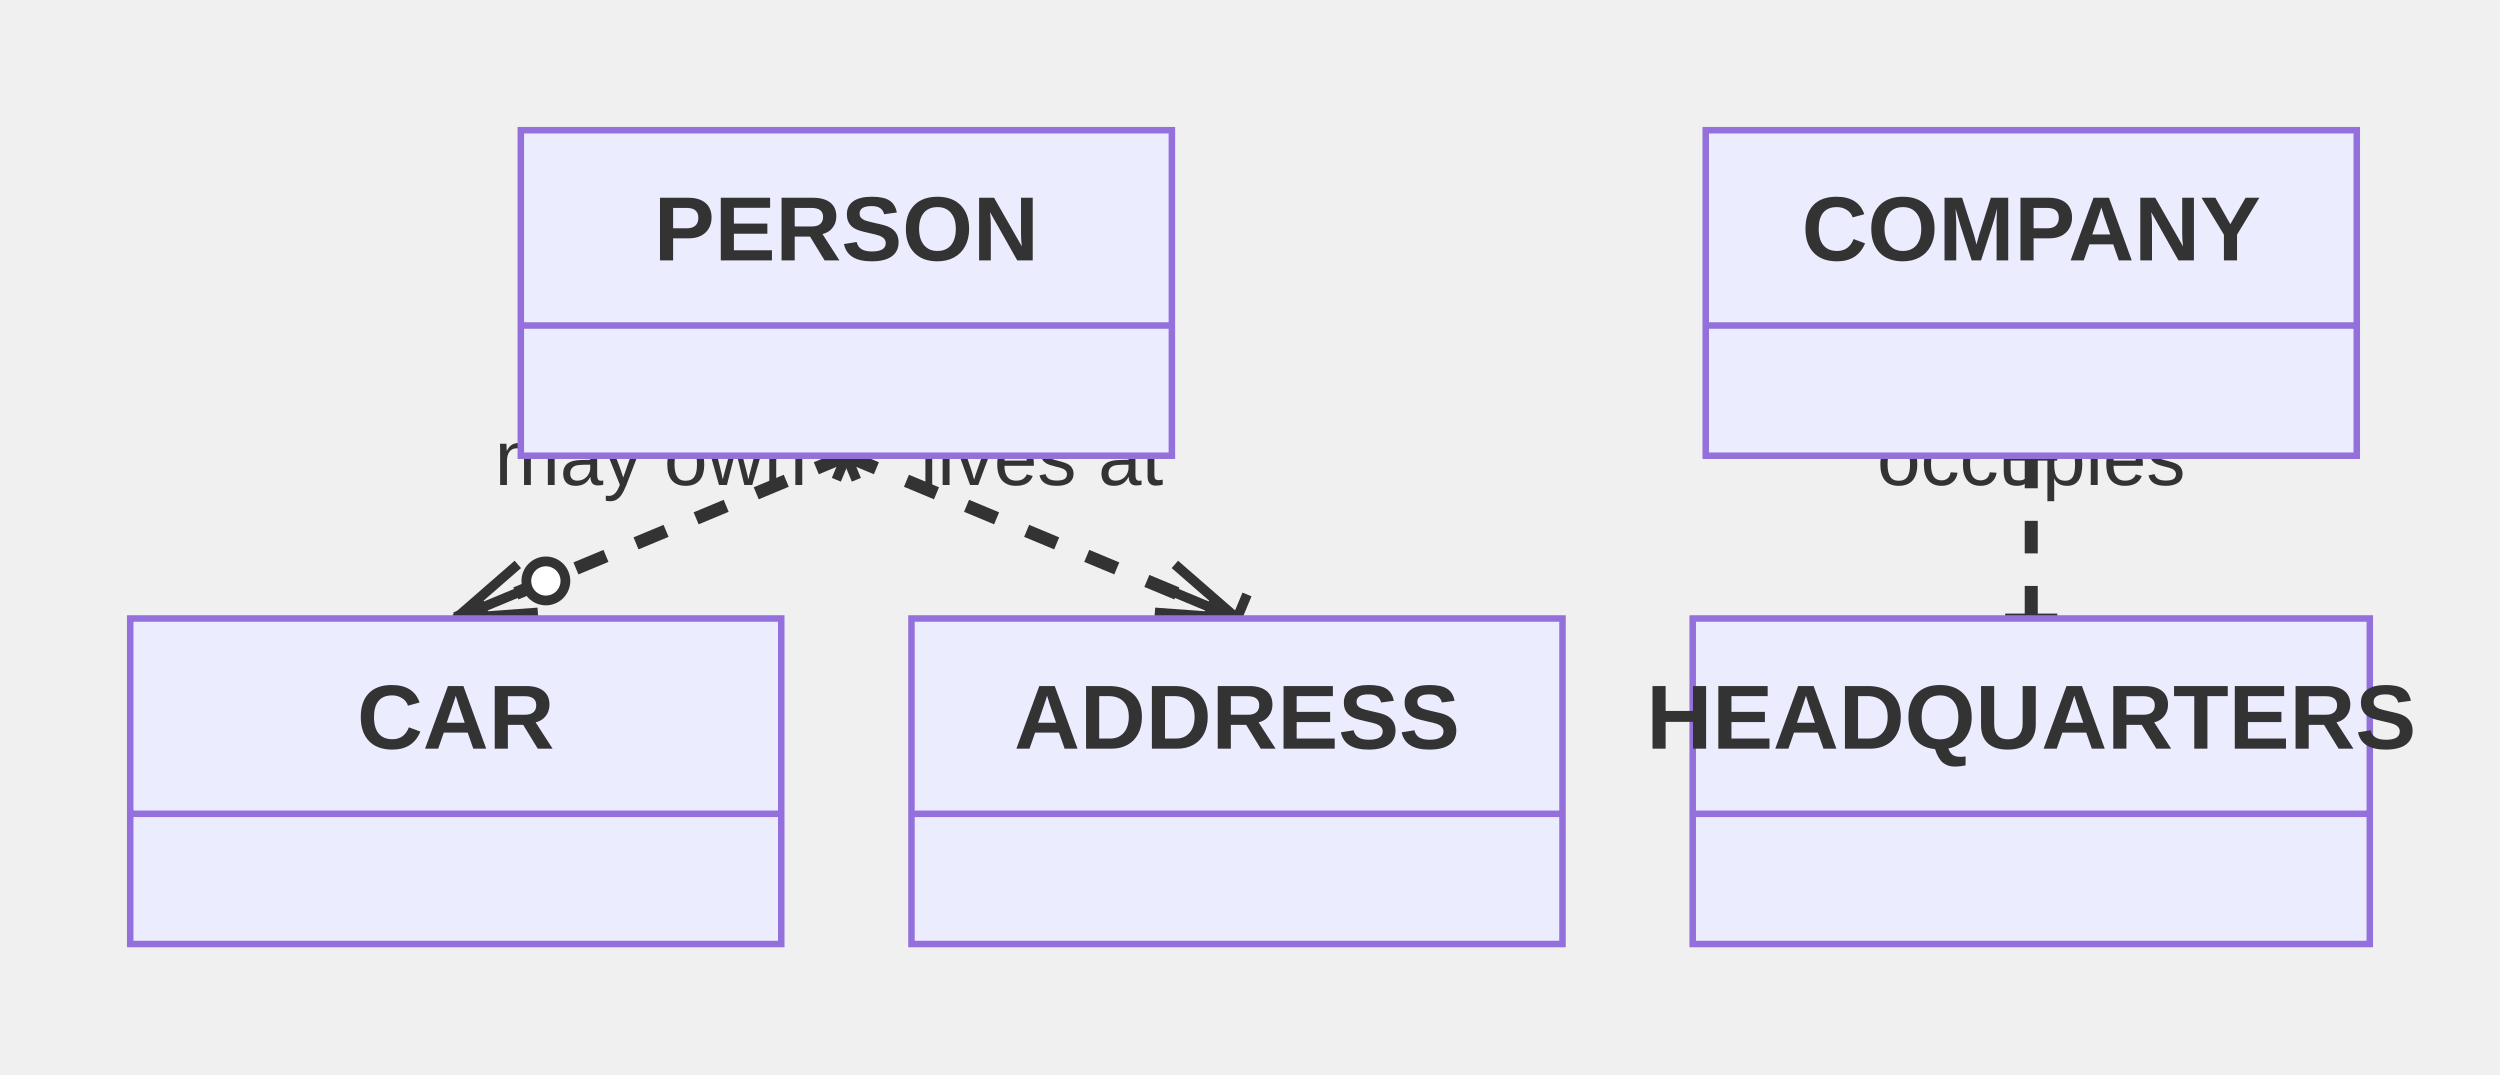
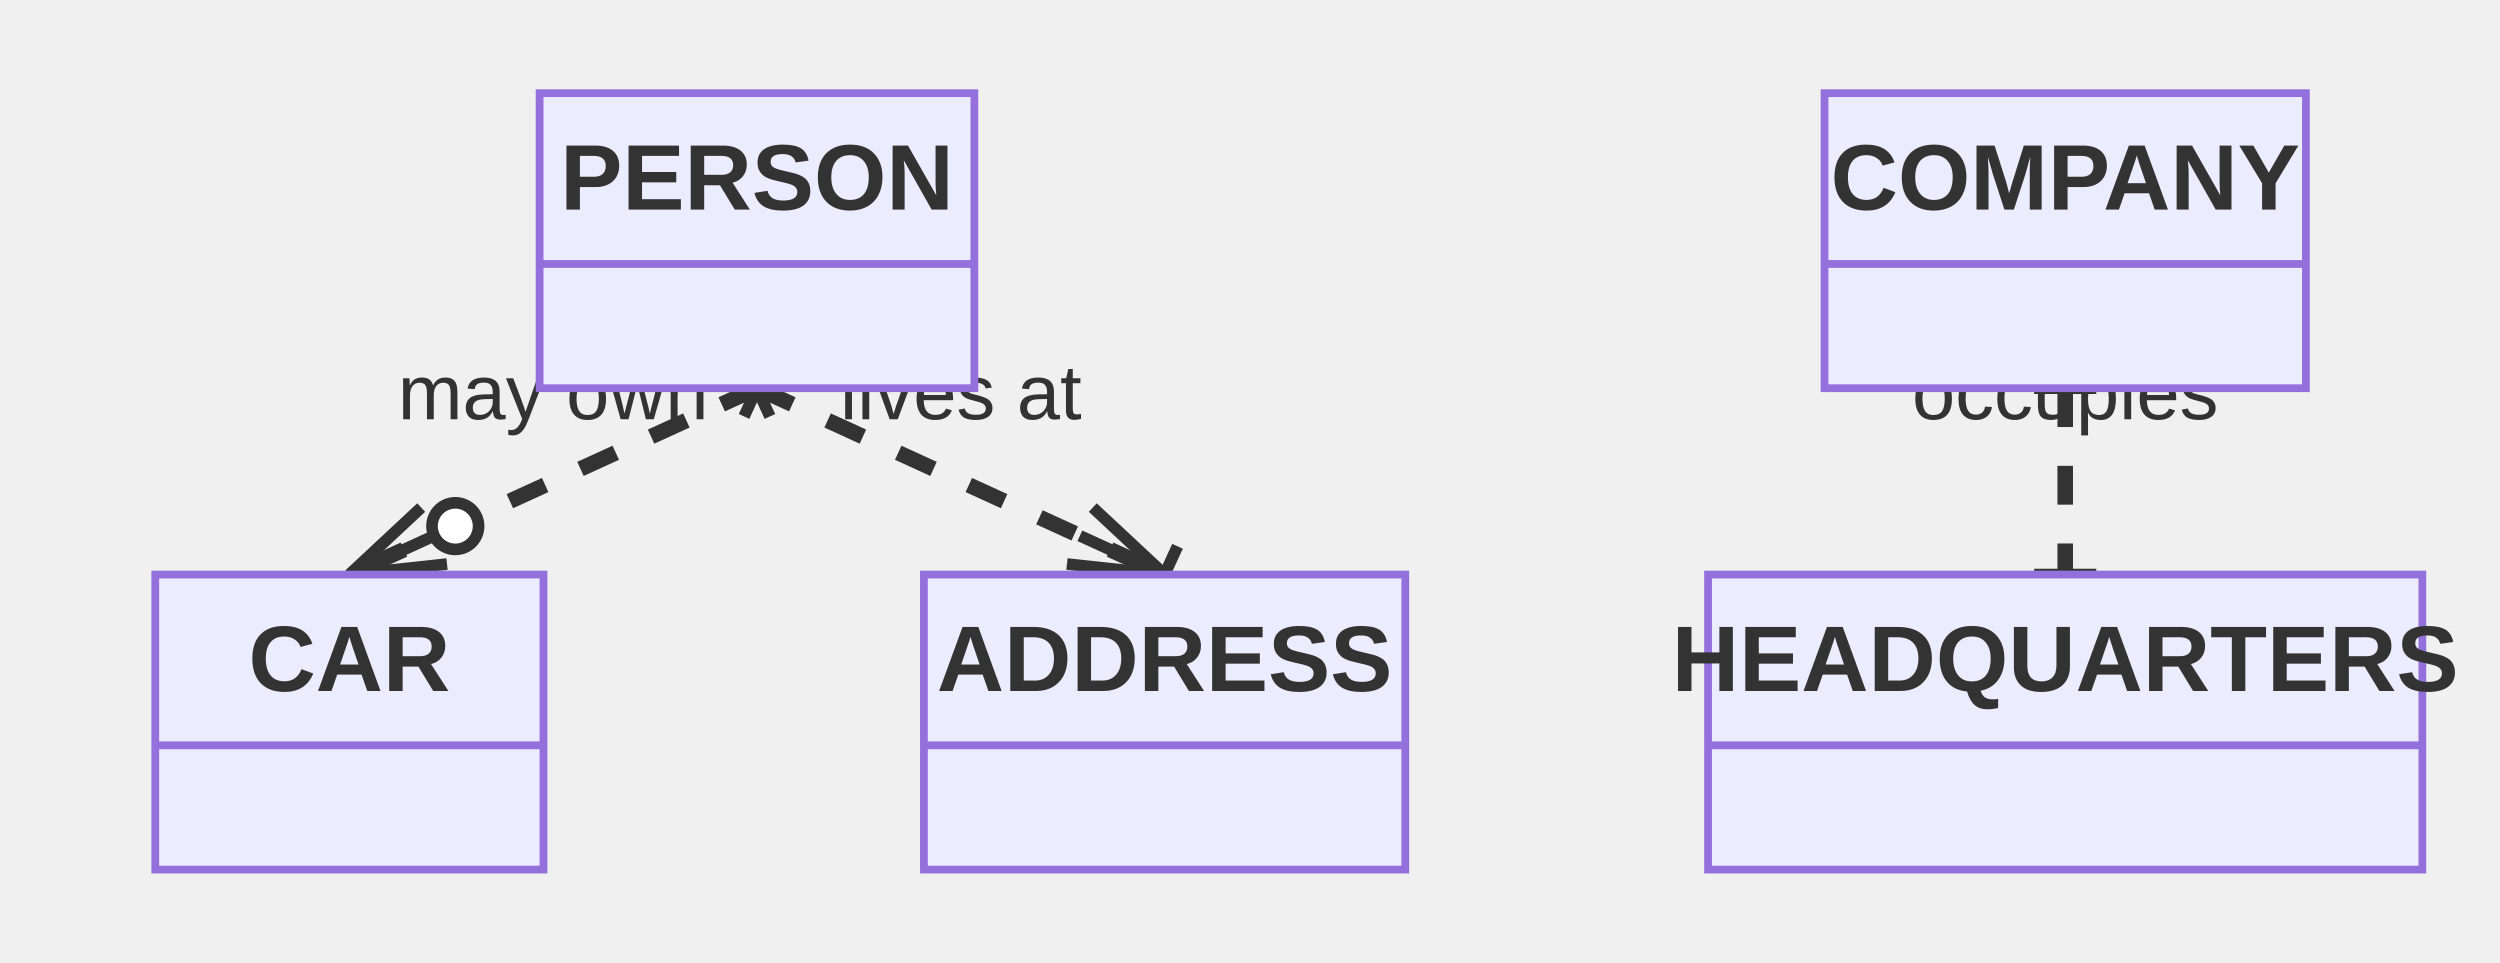
- <svg xmlns="http://www.w3.org/2000/svg" viewBox="-20 -20 384 165" width="384" height="165" style="background-color: white">
+ <svg xmlns="http://www.w3.org/2000/svg" viewBox="-10 -10 322 124" width="322" height="124" style="background-color: white">
  <defs>
    <marker id="er-exactly-one" viewBox="0 0 12 12" markerWidth="12" markerHeight="12" refX="9" refY="6" orient="auto" markerUnits="userSpaceOnUse">
      <line x1="9" y1="2" x2="9" y2="10" stroke="#333333" stroke-width="1.5" />
    </marker>
    <marker id="er-zero-or-one" viewBox="0 0 18 12" markerWidth="18" markerHeight="12" refX="15" refY="6" orient="auto" markerUnits="userSpaceOnUse">
      <circle cx="6" cy="6" r="4" fill="white" stroke="#333333" stroke-width="1.5" />
      <line x1="15" y1="2" x2="15" y2="10" stroke="#333333" stroke-width="1.5" />
    </marker>
    <marker id="er-one-or-more" viewBox="0 0 18 12" markerWidth="18" markerHeight="12" refX="15" refY="6" orient="auto" markerUnits="userSpaceOnUse">
      <path d="M15,6 L3,2 M15,6 L3,10 M15,6 L3,6" fill="none" stroke="#333333" stroke-width="1.5" />
      <line x1="15" y1="2" x2="15" y2="10" stroke="#333333" stroke-width="1.5" />
    </marker>
    <marker id="er-zero-or-more" viewBox="0 0 22 12" markerWidth="22" markerHeight="12" refX="19" refY="6" orient="auto" markerUnits="userSpaceOnUse">
      <path d="M19,6 L7,2 M19,6 L7,10 M19,6 L7,6" fill="none" stroke="#333333" stroke-width="1.5" />
      <circle cx="4" cy="6" r="3" fill="white" stroke="#333333" stroke-width="1.5" />
    </marker>
  </defs>
  <style>.er-entity rect { fill: #ECECFF; stroke: #9370DB; stroke-width: 1; }
.er-entity text { fill: #333333; font-family: "trebuchet ms", verdana, arial, sans-serif, "Apple Color Emoji", "Segoe UI Emoji", "Noto Color Emoji", "Twemoji Mozilla"; }
.er-entity line { stroke: #9370DB; }
.er-relationship path { fill: none; stroke: #333333; stroke-width: 2; }
.er-relationship text { fill: #333333; font-family: "trebuchet ms", verdana, arial, sans-serif, "Apple Color Emoji", "Segoe UI Emoji", "Noto Color Emoji", "Twemoji Mozilla"; }
</style>
  <g class="er-relationship" data-edge-source="PERSON" data-edge-target="CAR">
-     <path d="M110.0,50.0 L50.0,75.0" fill="none" stroke="#333333" stroke-width="2" stroke-dasharray="5,5" marker-start="url(#er-exactly-one)" marker-end="url(#er-zero-or-more)" />
-     <text x="80.0" y="54.5" text-anchor="middle" font-family="&quot;trebuchet ms&quot;, verdana, arial, sans-serif, &quot;Apple Color Emoji&quot;, &quot;Segoe UI Emoji&quot;, &quot;Noto Color Emoji&quot;, &quot;Twemoji Mozilla&quot;" font-size="12.0px" fill="#333333">may own</text>
+     <path d="M87.5,40.0 L35.0,64.0" fill="none" stroke="#333333" stroke-width="2" stroke-dasharray="5,5" marker-start="url(#er-exactly-one)" marker-end="url(#er-zero-or-more)" />
+     <text x="61.25" y="44.0" text-anchor="middle" font-family="&quot;trebuchet ms&quot;, verdana, arial, sans-serif, &quot;Apple Color Emoji&quot;, &quot;Segoe UI Emoji&quot;, &quot;Noto Color Emoji&quot;, &quot;Twemoji Mozilla&quot;" font-size="10.0px" fill="#333333">may own</text>
  </g>
  <g class="er-relationship" data-edge-source="PERSON" data-edge-target="ADDRESS">
-     <path d="M110.0,50.0 L170.0,75.0" fill="none" stroke="#333333" stroke-width="2" stroke-dasharray="5,5" marker-start="url(#er-one-or-more)" marker-end="url(#er-one-or-more)" />
-     <text x="140.0" y="54.5" text-anchor="middle" font-family="&quot;trebuchet ms&quot;, verdana, arial, sans-serif, &quot;Apple Color Emoji&quot;, &quot;Segoe UI Emoji&quot;, &quot;Noto Color Emoji&quot;, &quot;Twemoji Mozilla&quot;" font-size="12.0px" fill="#333333">lives at</text>
+     <path d="M87.5,40.0 L140.0,64.0" fill="none" stroke="#333333" stroke-width="2" stroke-dasharray="5,5" marker-start="url(#er-one-or-more)" marker-end="url(#er-one-or-more)" />
+     <text x="113.75" y="44.0" text-anchor="middle" font-family="&quot;trebuchet ms&quot;, verdana, arial, sans-serif, &quot;Apple Color Emoji&quot;, &quot;Segoe UI Emoji&quot;, &quot;Noto Color Emoji&quot;, &quot;Twemoji Mozilla&quot;" font-size="10.0px" fill="#333333">lives at</text>
  </g>
  <g class="er-relationship" data-edge-source="COMPANY" data-edge-target="HEADQUARTERS">
-     <path d="M292.0,50.0 L292.0,75.0" fill="none" stroke="#333333" stroke-width="2" stroke-dasharray="5,5" marker-start="url(#er-exactly-one)" marker-end="url(#er-exactly-one)" />
-     <text x="292.0" y="54.5" text-anchor="middle" font-family="&quot;trebuchet ms&quot;, verdana, arial, sans-serif, &quot;Apple Color Emoji&quot;, &quot;Segoe UI Emoji&quot;, &quot;Noto Color Emoji&quot;, &quot;Twemoji Mozilla&quot;" font-size="12.0px" fill="#333333">occupies</text>
+     <path d="M256.0,40.0 L256.0,64.0" fill="none" stroke="#333333" stroke-width="2" stroke-dasharray="5,5" marker-start="url(#er-exactly-one)" marker-end="url(#er-exactly-one)" />
+     <text x="256.0" y="44.0" text-anchor="middle" font-family="&quot;trebuchet ms&quot;, verdana, arial, sans-serif, &quot;Apple Color Emoji&quot;, &quot;Segoe UI Emoji&quot;, &quot;Noto Color Emoji&quot;, &quot;Twemoji Mozilla&quot;" font-size="10.0px" fill="#333333">occupies</text>
  </g>
  <g class="er-entity" data-entity-id="PERSON">
-     <rect x="60.0" y="0.0" width="100.0" height="50.0" fill="#ECECFF" stroke="#9370DB" stroke-width="1" />
-     <text x="110.0" y="20.0" text-anchor="middle" font-family="&quot;trebuchet ms&quot;, verdana, arial, sans-serif, &quot;Apple Color Emoji&quot;, &quot;Segoe UI Emoji&quot;, &quot;Noto Color Emoji&quot;, &quot;Twemoji Mozilla&quot;" font-size="14.0px" font-weight="bold" fill="#333333">PERSON</text>
-     <line x1="60.0" y1="30.0" x2="160.0" y2="30.0" stroke="#9370DB" stroke-width="1" />
+     <rect x="59.5" y="2.0" width="56.0" height="38.0" fill="#ECECFF" stroke="#9370DB" stroke-width="1" />
+     <text x="87.5" y="17.0" text-anchor="middle" font-family="&quot;trebuchet ms&quot;, verdana, arial, sans-serif, &quot;Apple Color Emoji&quot;, &quot;Segoe UI Emoji&quot;, &quot;Noto Color Emoji&quot;, &quot;Twemoji Mozilla&quot;" font-size="12.0px" font-weight="bold" fill="#333333">PERSON</text>
+     <line x1="59.5" y1="24.0" x2="115.5" y2="24.0" stroke="#9370DB" stroke-width="1" />
  </g>
  <g class="er-entity" data-entity-id="CAR">
-     <rect x="0.0" y="75.0" width="100.0" height="50.0" fill="#ECECFF" stroke="#9370DB" stroke-width="1" />
-     <text x="50.0" y="95.0" text-anchor="middle" font-family="&quot;trebuchet ms&quot;, verdana, arial, sans-serif, &quot;Apple Color Emoji&quot;, &quot;Segoe UI Emoji&quot;, &quot;Noto Color Emoji&quot;, &quot;Twemoji Mozilla&quot;" font-size="14.0px" font-weight="bold" fill="#333333">CAR</text>
-     <line x1="0.0" y1="105.0" x2="100.0" y2="105.0" stroke="#9370DB" stroke-width="1" />
+     <rect x="10.0" y="64.0" width="50.0" height="38.0" fill="#ECECFF" stroke="#9370DB" stroke-width="1" />
+     <text x="35.0" y="79.0" text-anchor="middle" font-family="&quot;trebuchet ms&quot;, verdana, arial, sans-serif, &quot;Apple Color Emoji&quot;, &quot;Segoe UI Emoji&quot;, &quot;Noto Color Emoji&quot;, &quot;Twemoji Mozilla&quot;" font-size="12.0px" font-weight="bold" fill="#333333">CAR</text>
+     <line x1="10.0" y1="86.0" x2="60.0" y2="86.0" stroke="#9370DB" stroke-width="1" />
  </g>
  <g class="er-entity" data-entity-id="ADDRESS">
-     <rect x="120.0" y="75.0" width="100.0" height="50.0" fill="#ECECFF" stroke="#9370DB" stroke-width="1" />
-     <text x="170.0" y="95.0" text-anchor="middle" font-family="&quot;trebuchet ms&quot;, verdana, arial, sans-serif, &quot;Apple Color Emoji&quot;, &quot;Segoe UI Emoji&quot;, &quot;Noto Color Emoji&quot;, &quot;Twemoji Mozilla&quot;" font-size="14.0px" font-weight="bold" fill="#333333">ADDRESS</text>
-     <line x1="120.0" y1="105.0" x2="220.0" y2="105.0" stroke="#9370DB" stroke-width="1" />
+     <rect x="109.0" y="64.0" width="62.0" height="38.0" fill="#ECECFF" stroke="#9370DB" stroke-width="1" />
+     <text x="140.0" y="79.0" text-anchor="middle" font-family="&quot;trebuchet ms&quot;, verdana, arial, sans-serif, &quot;Apple Color Emoji&quot;, &quot;Segoe UI Emoji&quot;, &quot;Noto Color Emoji&quot;, &quot;Twemoji Mozilla&quot;" font-size="12.0px" font-weight="bold" fill="#333333">ADDRESS</text>
+     <line x1="109.0" y1="86.0" x2="171.0" y2="86.0" stroke="#9370DB" stroke-width="1" />
  </g>
  <g class="er-entity" data-entity-id="COMPANY">
-     <rect x="242.0" y="0.0" width="100.0" height="50.0" fill="#ECECFF" stroke="#9370DB" stroke-width="1" />
-     <text x="292.0" y="20.0" text-anchor="middle" font-family="&quot;trebuchet ms&quot;, verdana, arial, sans-serif, &quot;Apple Color Emoji&quot;, &quot;Segoe UI Emoji&quot;, &quot;Noto Color Emoji&quot;, &quot;Twemoji Mozilla&quot;" font-size="14.0px" font-weight="bold" fill="#333333">COMPANY</text>
-     <line x1="242.0" y1="30.0" x2="342.0" y2="30.0" stroke="#9370DB" stroke-width="1" />
+     <rect x="225.0" y="2.0" width="62.0" height="38.0" fill="#ECECFF" stroke="#9370DB" stroke-width="1" />
+     <text x="256.0" y="17.0" text-anchor="middle" font-family="&quot;trebuchet ms&quot;, verdana, arial, sans-serif, &quot;Apple Color Emoji&quot;, &quot;Segoe UI Emoji&quot;, &quot;Noto Color Emoji&quot;, &quot;Twemoji Mozilla&quot;" font-size="12.0px" font-weight="bold" fill="#333333">COMPANY</text>
+     <line x1="225.0" y1="24.0" x2="287.0" y2="24.0" stroke="#9370DB" stroke-width="1" />
  </g>
  <g class="er-entity" data-entity-id="HEADQUARTERS">
-     <rect x="240.0" y="75.0" width="104.0" height="50.0" fill="#ECECFF" stroke="#9370DB" stroke-width="1" />
-     <text x="292.0" y="95.0" text-anchor="middle" font-family="&quot;trebuchet ms&quot;, verdana, arial, sans-serif, &quot;Apple Color Emoji&quot;, &quot;Segoe UI Emoji&quot;, &quot;Noto Color Emoji&quot;, &quot;Twemoji Mozilla&quot;" font-size="14.0px" font-weight="bold" fill="#333333">HEADQUARTERS</text>
-     <line x1="240.0" y1="105.0" x2="344.0" y2="105.0" stroke="#9370DB" stroke-width="1" />
+     <rect x="210.0" y="64.0" width="92.0" height="38.0" fill="#ECECFF" stroke="#9370DB" stroke-width="1" />
+     <text x="256.0" y="79.0" text-anchor="middle" font-family="&quot;trebuchet ms&quot;, verdana, arial, sans-serif, &quot;Apple Color Emoji&quot;, &quot;Segoe UI Emoji&quot;, &quot;Noto Color Emoji&quot;, &quot;Twemoji Mozilla&quot;" font-size="12.0px" font-weight="bold" fill="#333333">HEADQUARTERS</text>
+     <line x1="210.0" y1="86.0" x2="302.0" y2="86.0" stroke="#9370DB" stroke-width="1" />
  </g>
</svg>
